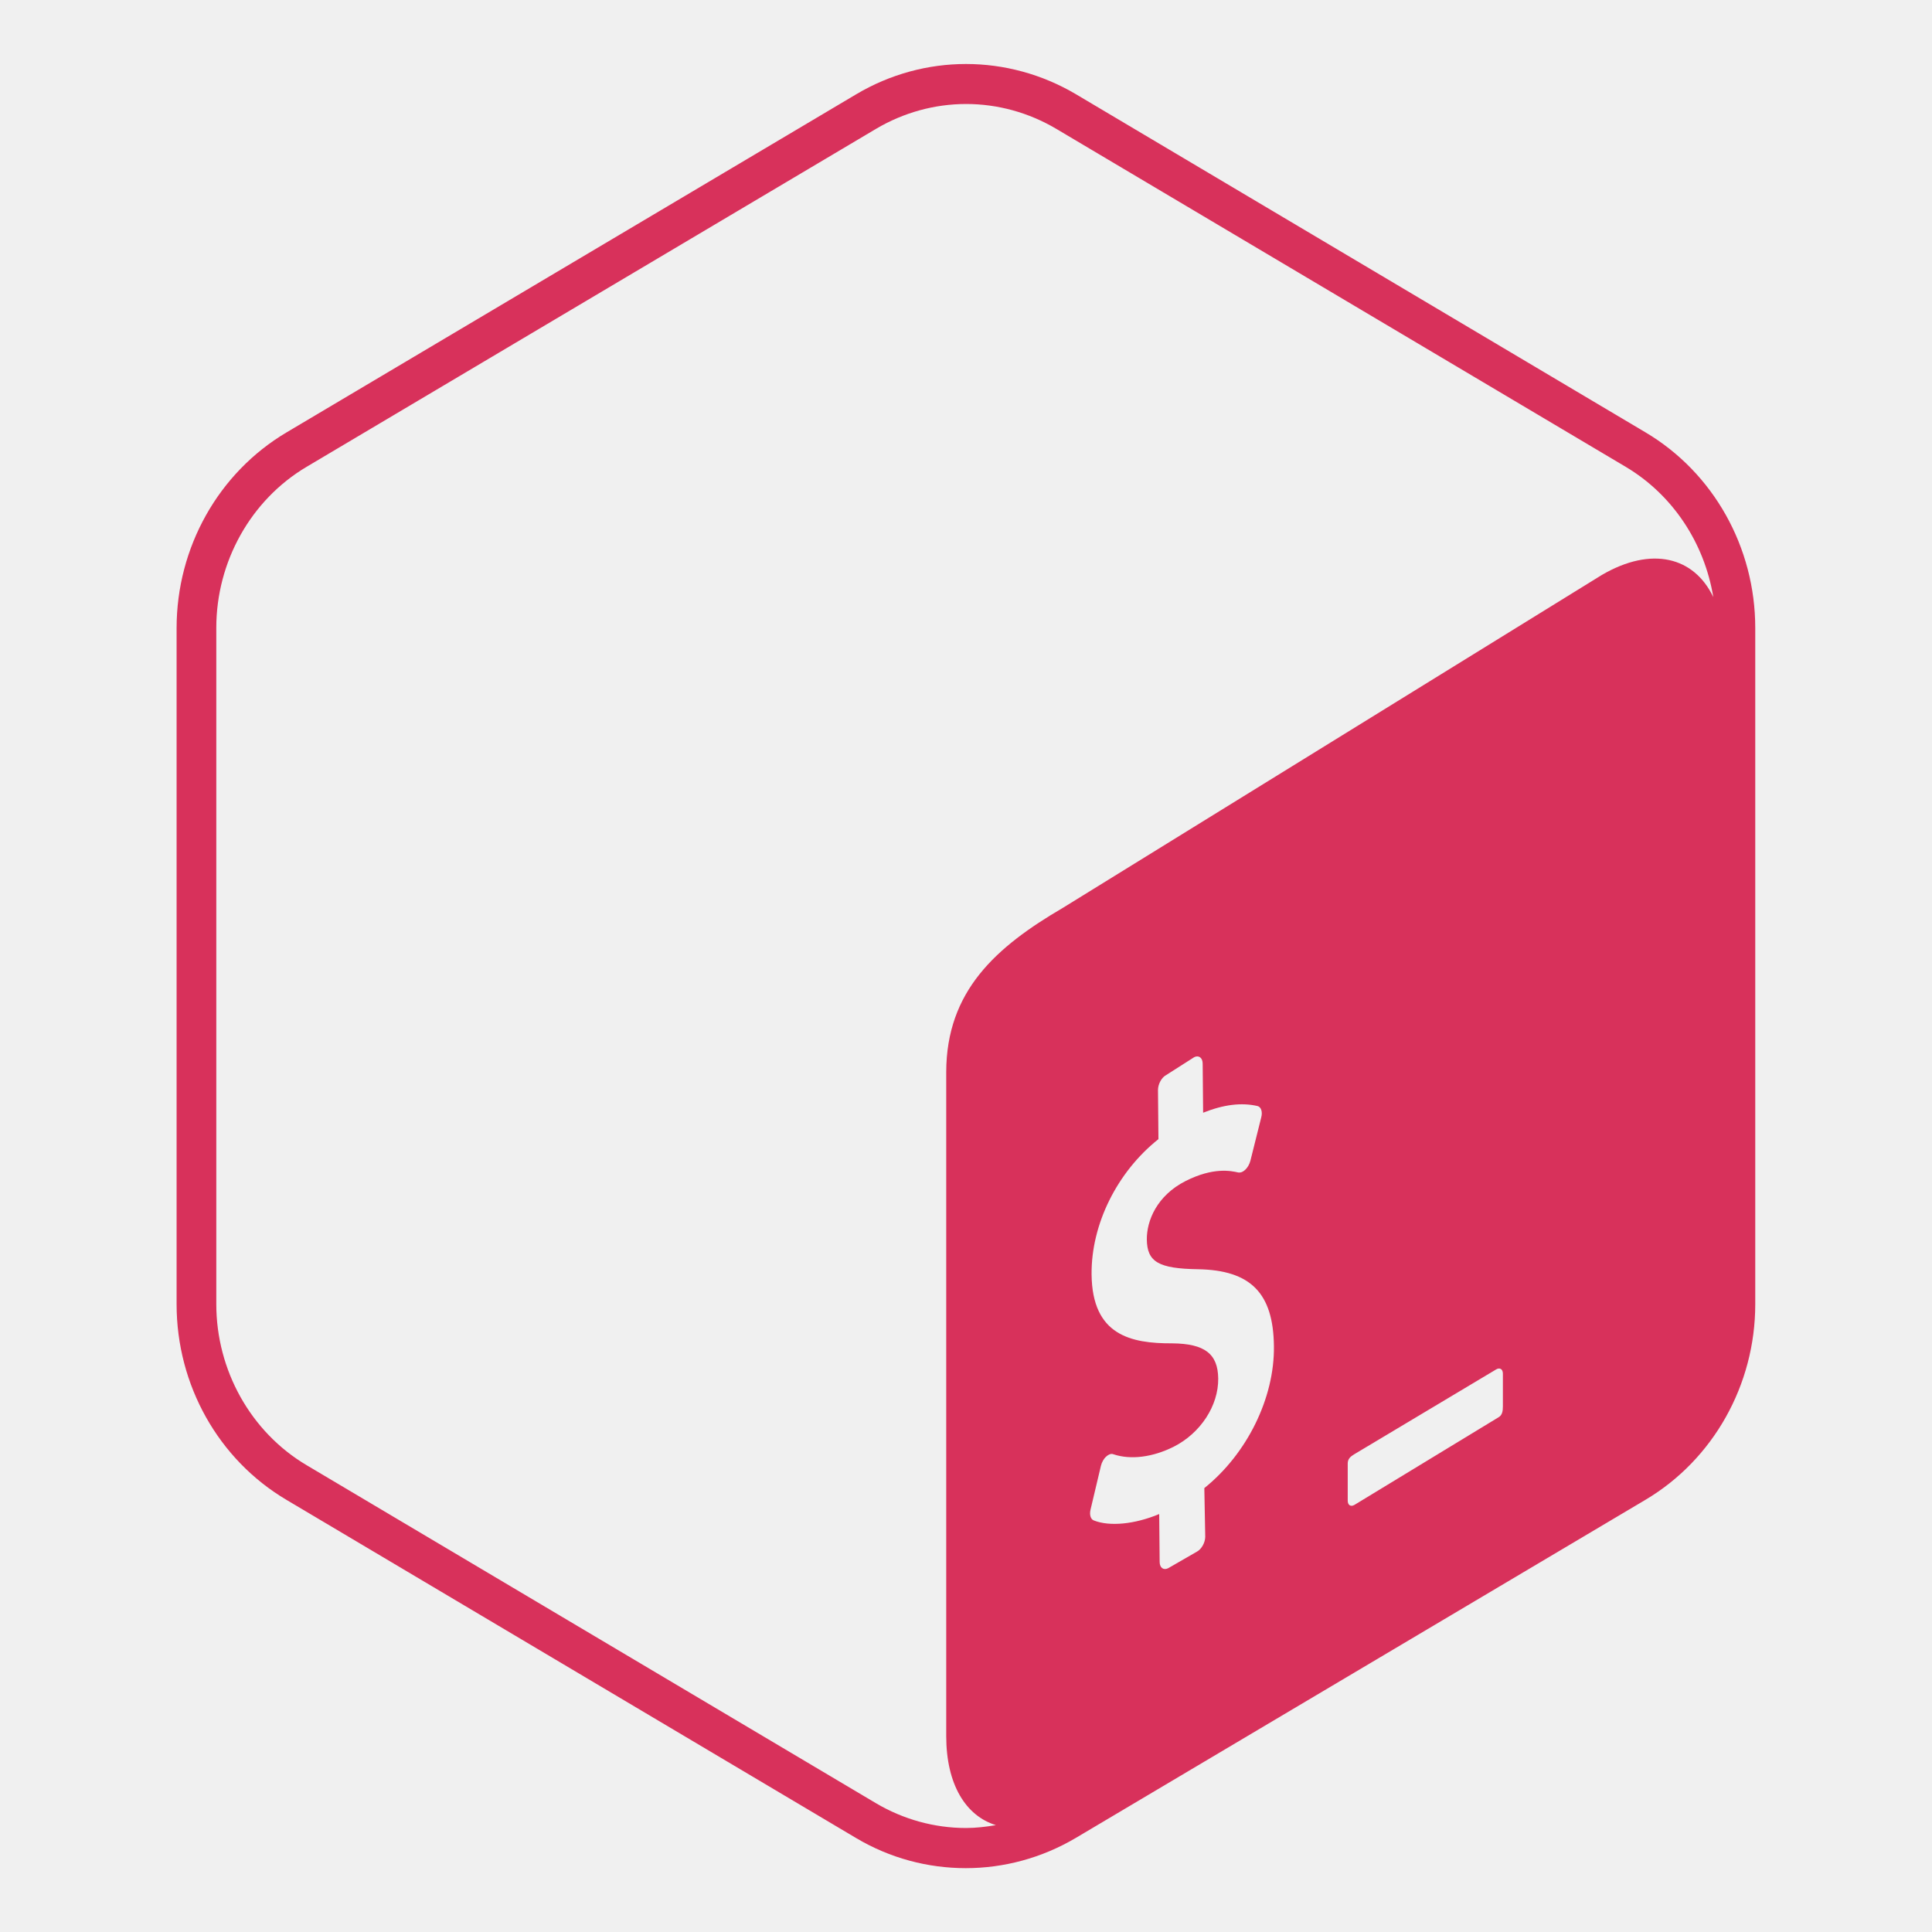
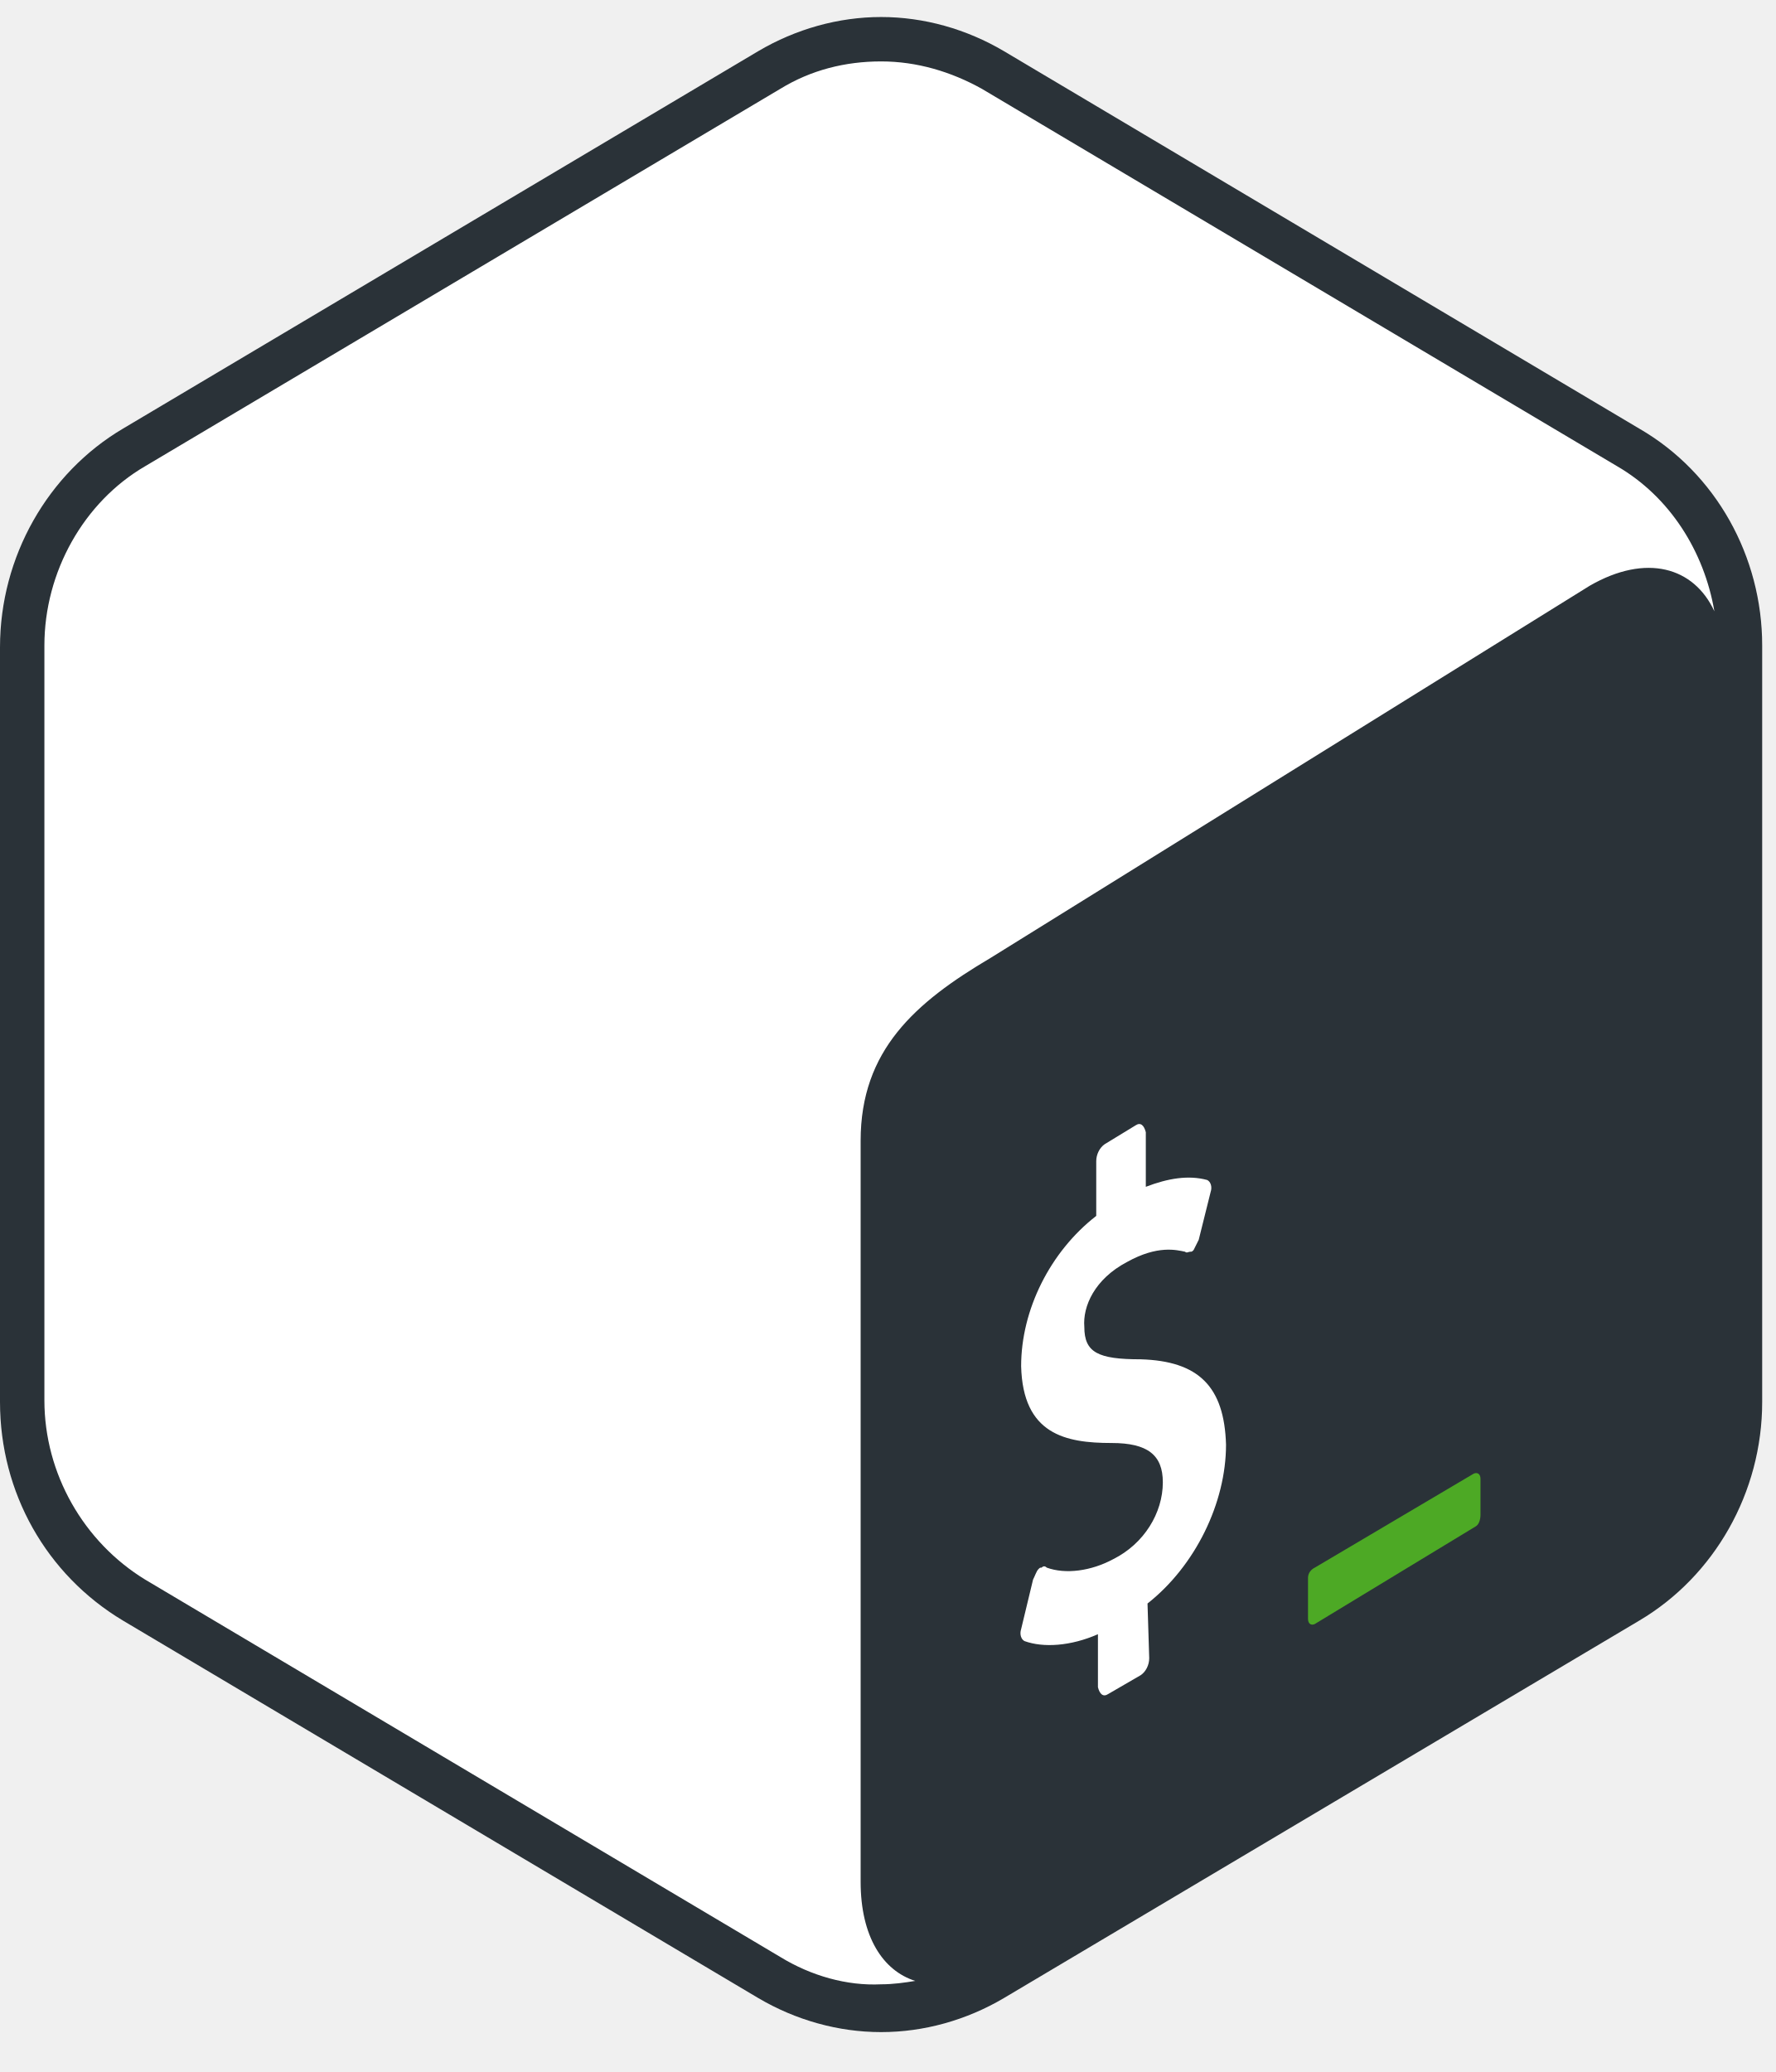
- <svg xmlns="http://www.w3.org/2000/svg" width="40" height="40" viewBox="0 0 128 128">
-   <path fill="none" d="M-143.76 4.24h119.53v119.53h-119.53z" />
-   <path fill="#d8315b" d="M109.01 28.64L71.28 6.24c-2.25-1.33-4.77-2-7.28-2s-5.03.67-7.28 2.01l-37.74 22.4c-4.5 2.67-7.28 7.61-7.28 12.96v44.8c0 5.35 2.77 10.29 7.28 12.96l37.73 22.4c2.25 1.34 4.76 2 7.28 2 2.51 0 5.03-.67 7.28-2l37.74-22.4c4.5-2.67 7.28-7.62 7.28-12.96V41.6c0-5.34-2.77-10.29-7.28-12.96zM79.79 98.59l.06 3.22c0 .39-.25.83-.55.99l-1.91 1.1c-.3.15-.56-.03-.56-.42l-.03-3.17c-1.63.68-3.29.84-4.34.42-.2-.08-.29-.37-.21-.71l.69-2.91c.06-.23.18-.46.34-.6.06-.06.12-.1.18-.13.11-.06.22-.07.31-.03 1.14.38 2.59.2 3.99-.5 1.78-.9 2.97-2.72 2.95-4.52-.02-1.64-.9-2.31-3.05-2.33-2.74.01-5.3-.53-5.34-4.57-.03-3.32 1.69-6.78 4.43-8.96l-.03-3.25c0-.4.24-.84.55-1l1.85-1.18c.3-.15.56.04.56.43l.03 3.25c1.36-.54 2.54-.69 3.61-.44.23.06.34.38.24.75l-.72 2.88c-.06.22-.18.44-.33.58a.77.77 0 01-.19.14c-.1.05-.19.06-.28.05-.49-.11-1.65-.36-3.48.56-1.92.97-2.59 2.64-2.58 3.88.02 1.48.77 1.93 3.39 1.97 3.49.06 4.99 1.58 5.03 5.09.05 3.44-1.79 7.15-4.61 9.41zm19.78-5.41c0 .3-.04.58-.29.72l-9.54 5.8c-.25.15-.45.02-.45-.28v-2.46c0-.3.18-.46.43-.61l9.4-5.62c.25-.15.45-.02.45.28v2.17zm6.56-55.09l-35.7 22.05c-4.45 2.6-7.73 5.52-7.74 10.89v43.99c0 3.21 1.3 5.29 3.29 5.9-.65.11-1.32.19-1.98.19-2.09 0-4.15-.57-5.96-1.64l-37.73-22.4c-3.69-2.19-5.98-6.28-5.98-10.67V41.6c0-4.39 2.29-8.48 5.98-10.67l37.74-22.4c1.81-1.07 3.87-1.64 5.96-1.64s4.15.57 5.96 1.64l37.74 22.4c3.11 1.85 5.21 5.04 5.8 8.63-1.27-2.67-4.09-3.39-7.38-1.47z" />
+ <svg xmlns="http://www.w3.org/2000/svg" width="24" height="28" viewBox="0 0 24 28" fill="none">
+   <g clip-path="url(#clip0_523_708)">
+     <path d="M22.154 5.792L13.569 0.692C12.554 0.092 11.285 0.092 10.246 0.692L1.662 5.792C0.646 6.392 0 7.523 0 8.746V18.946C0 20.169 0.623 21.277 1.662 21.9L10.246 27C10.754 27.3 11.331 27.461 11.908 27.461C12.485 27.461 13.062 27.3 13.569 27L22.154 21.9C23.169 21.3 23.815 20.169 23.815 18.946V8.723C23.815 7.523 23.192 6.392 22.154 5.792Z" fill="white" />
+     <path d="M22.154 5.792L13.569 0.692C13.062 0.392 12.485 0.23 11.908 0.23C11.331 0.23 10.754 0.392 10.246 0.692L1.662 5.792C0.646 6.392 0 7.523 0 8.746V18.946C0 20.169 0.623 21.277 1.662 21.9L10.246 27C10.754 27.3 11.331 27.461 11.908 27.461C12.485 27.461 13.062 27.3 13.569 27L22.154 21.9C23.169 21.3 23.815 20.169 23.815 18.946V8.723C23.815 7.523 23.192 6.392 22.154 5.792ZM10.546 26.446L1.962 21.346C1.131 20.838 0.6 19.915 0.6 18.923V8.723C0.6 7.73 1.131 6.784 1.962 6.3L10.546 1.2C10.961 0.946 11.423 0.83 11.908 0.83C12.392 0.83 12.854 0.969 13.269 1.2L21.854 6.3C22.569 6.715 23.031 7.454 23.169 8.261C22.892 7.661 22.246 7.477 21.485 7.915L13.385 12.946C12.369 13.546 11.631 14.192 11.631 15.415V25.43C11.631 26.169 11.931 26.631 12.369 26.769C12.231 26.792 12.069 26.815 11.908 26.815C11.446 26.838 10.961 26.7 10.546 26.446Z" fill="#2A3238" />
+     <path d="M19.915 19.915L17.769 21.184C17.723 21.207 17.677 21.253 17.677 21.323V21.876C17.677 21.946 17.723 21.969 17.769 21.946L19.938 20.63C19.985 20.607 20.008 20.538 20.008 20.469V19.984C20.008 19.915 19.962 19.892 19.915 19.915Z" fill="#4DA925" />
+     <path d="M15.346 15.208C15.415 15.161 15.461 15.208 15.485 15.3V16.038C15.785 15.923 16.061 15.877 16.315 15.946C16.361 15.969 16.385 16.038 16.361 16.108L16.2 16.754C16.177 16.8 16.154 16.846 16.131 16.892C16.108 16.915 16.108 16.915 16.085 16.915C16.061 16.915 16.038 16.938 16.015 16.915C15.9 16.892 15.646 16.823 15.231 17.054C14.792 17.285 14.631 17.654 14.654 17.931C14.654 18.277 14.838 18.369 15.415 18.369C16.2 18.392 16.546 18.738 16.569 19.523C16.569 20.308 16.154 21.161 15.508 21.669L15.531 22.408C15.531 22.5 15.485 22.592 15.415 22.638L14.977 22.892C14.908 22.938 14.861 22.892 14.838 22.8V22.084C14.469 22.246 14.1 22.269 13.846 22.177C13.8 22.154 13.777 22.084 13.8 22.015L13.961 21.346C13.985 21.3 14.008 21.231 14.031 21.208C14.054 21.184 14.054 21.184 14.077 21.184C14.1 21.161 14.123 21.161 14.146 21.184C14.4 21.277 14.746 21.231 15.046 21.069C15.461 20.861 15.715 20.446 15.715 20.031C15.715 19.661 15.508 19.5 15.023 19.5C14.4 19.5 13.823 19.384 13.8 18.461C13.8 17.7 14.192 16.915 14.815 16.431V15.692C14.815 15.6 14.861 15.508 14.931 15.461L15.346 15.208Z" fill="white" />
+   </g>
+   <defs>
+     <clipPath id="clip0_523_708">
+       <rect width="24" height="27.692" fill="white" />
+     </clipPath>
+   </defs>
</svg>
